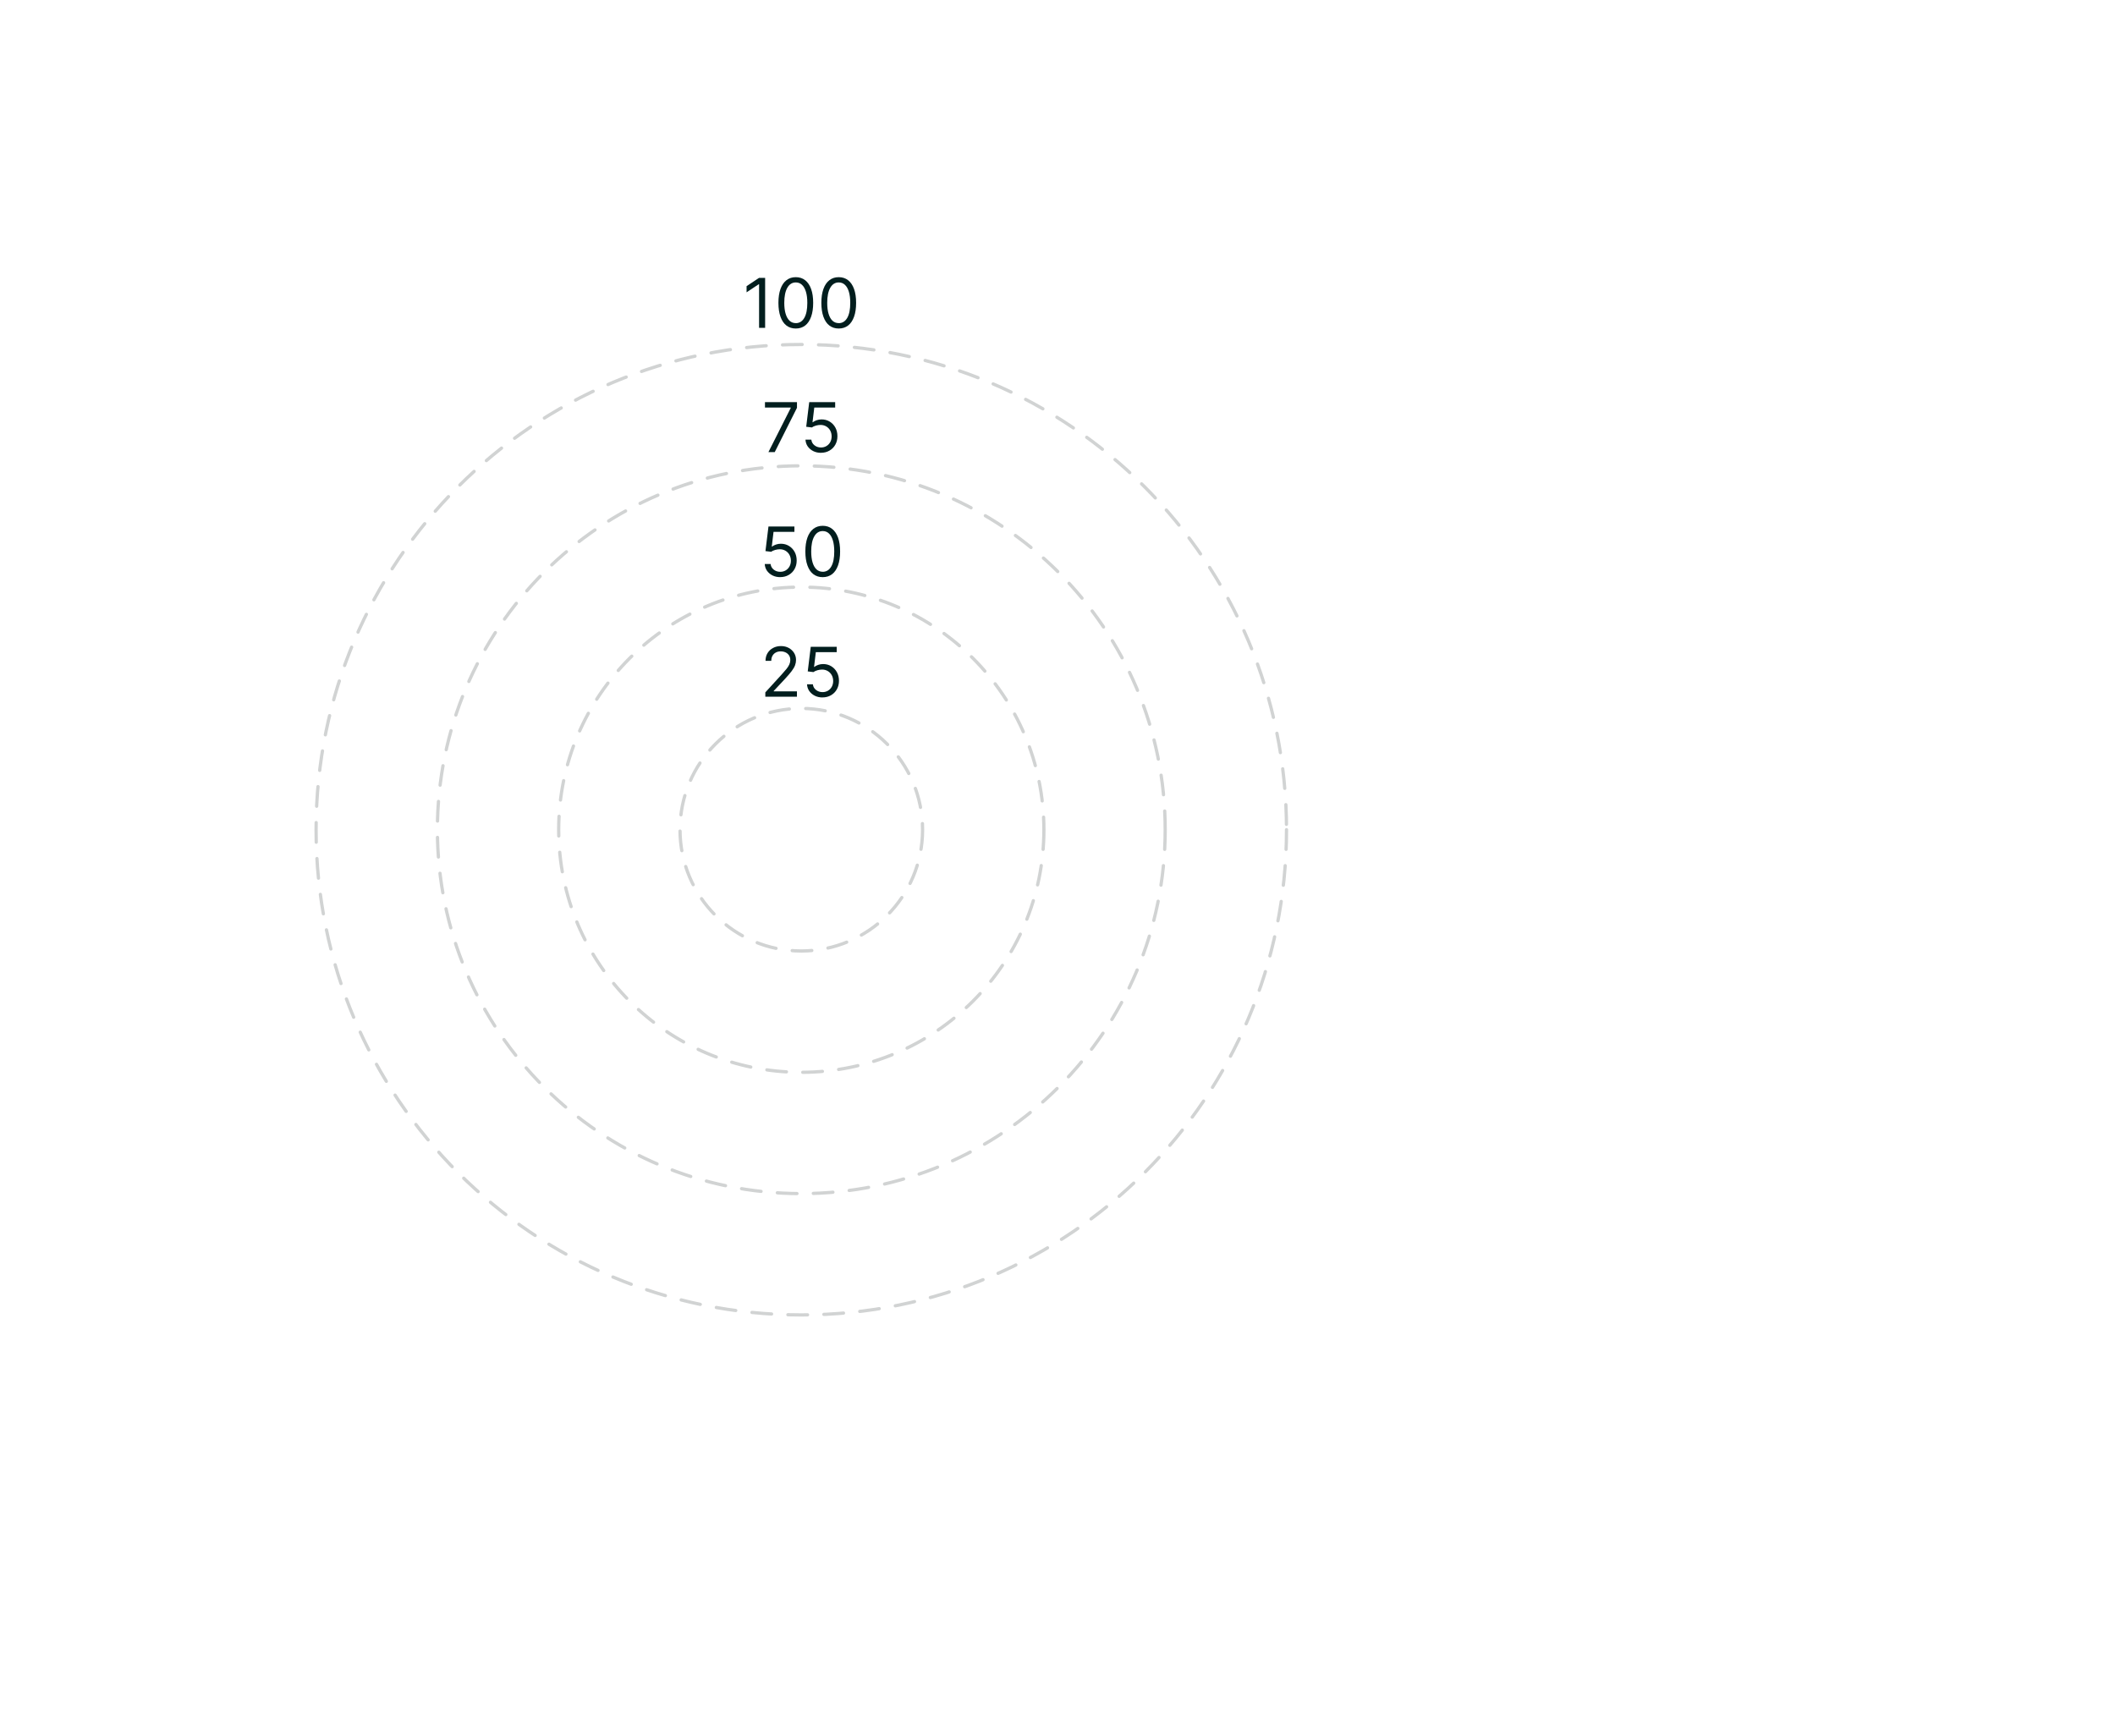
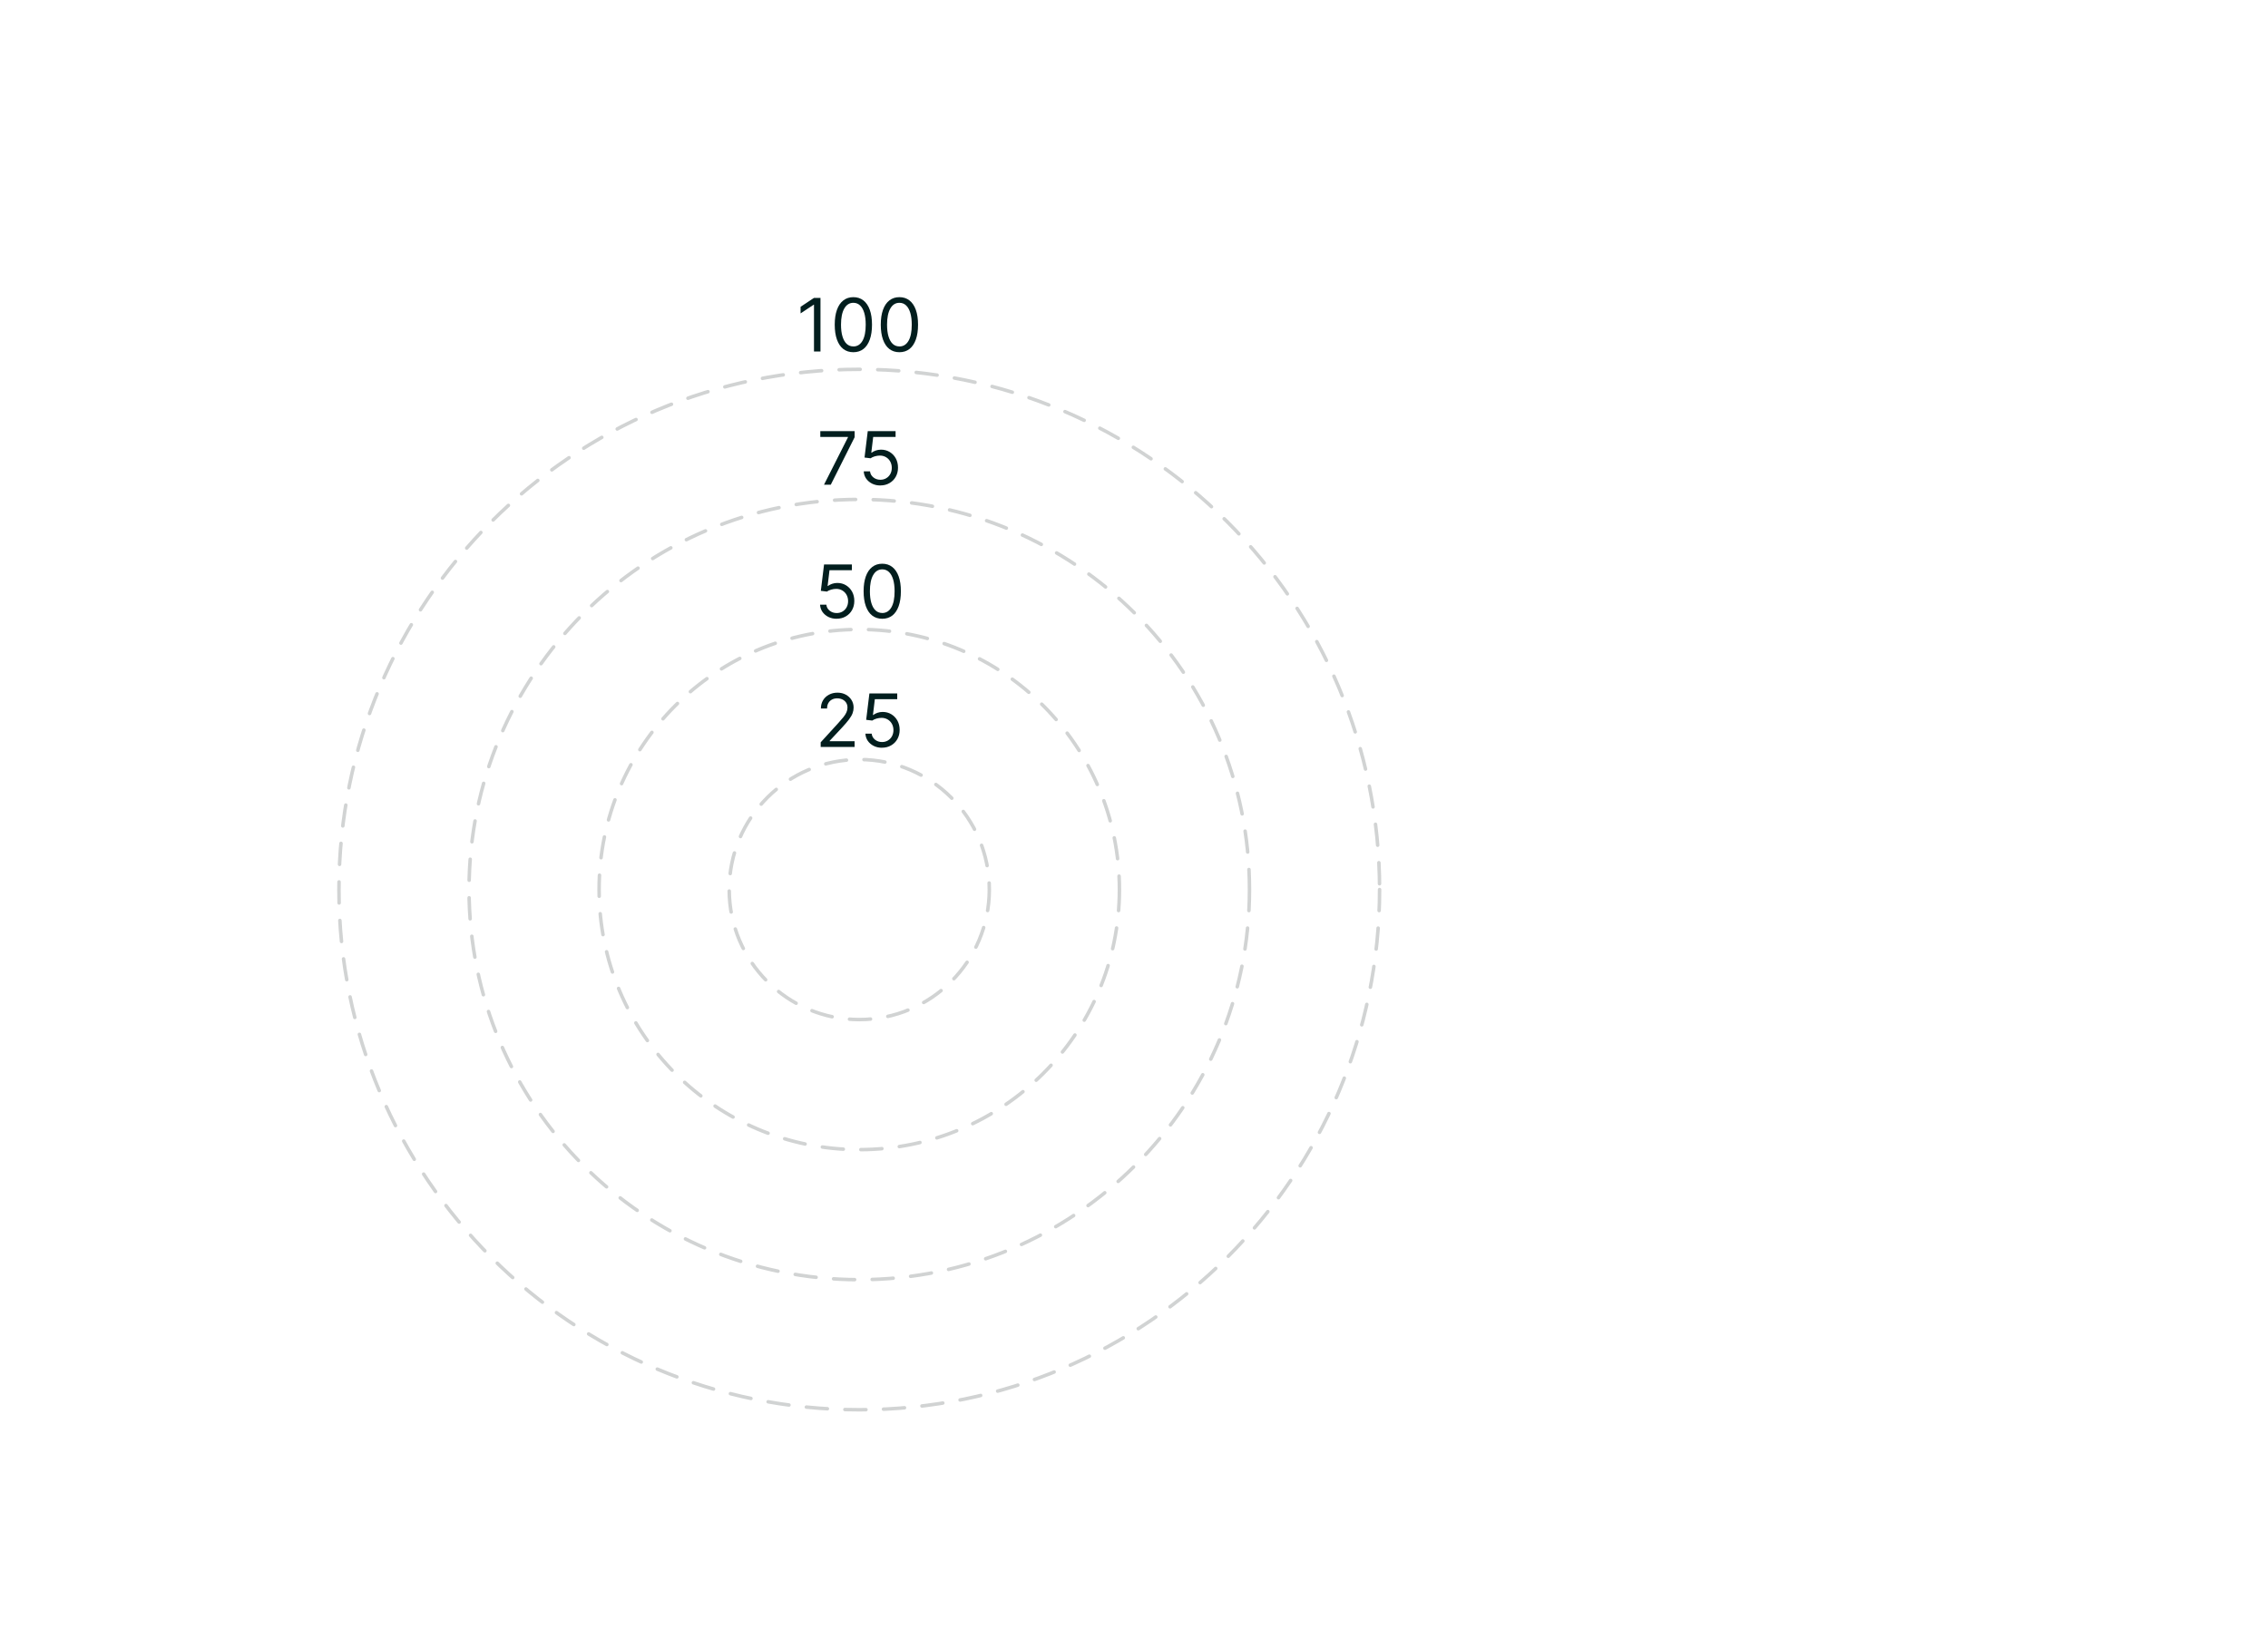
- <svg xmlns="http://www.w3.org/2000/svg" viewBox="0 0 646.25 530.25">
+ <svg xmlns="http://www.w3.org/2000/svg" viewBox="0 0 646.25 464.25">
  <g id="b" data-name="intro">
    <g>
      <circle cx="244.84" cy="253.52" r="37.06" style="fill: none; stroke: #d1d3d3; stroke-dasharray: 0 0 6 5; stroke-linecap: round;" />
      <circle cx="244.84" cy="253.52" r="74.13" style="fill: none; stroke: #d1d3d3; stroke-dasharray: 0 0 6 5; stroke-linecap: round;" />
      <circle cx="244.84" cy="253.52" r="111.19" style="fill: none; stroke: #d1d3d3; stroke-dasharray: 0 0 6 5; stroke-linecap: round;" />
      <circle cx="244.84" cy="253.52" r="148.26" style="fill: none; stroke: #d1d3d3; stroke-dasharray: 0 0 6 5; stroke-linecap: round;" />
    </g>
  </g>
  <g id="f" data-name="legend">
    <g>
      <g>
        <path d="M233.85,212.9v-1.34l5.04-5.52c.59-.65,1.08-1.21,1.46-1.69s.67-.93,.85-1.36c.19-.42,.28-.87,.28-1.34,0-.54-.13-1-.38-1.39-.26-.39-.61-.7-1.05-.91-.44-.21-.94-.32-1.49-.32-.59,0-1.1,.12-1.53,.36-.44,.24-.77,.58-1.01,1.01-.24,.43-.35,.94-.35,1.52h-1.76c0-.9,.21-1.68,.62-2.36,.41-.68,.98-1.2,1.69-1.58,.71-.38,1.51-.57,2.41-.57s1.69,.19,2.38,.57c.69,.38,1.23,.89,1.63,1.53,.39,.64,.59,1.35,.59,2.14,0,.56-.1,1.11-.3,1.64-.2,.53-.55,1.13-1.04,1.78s-1.18,1.45-2.05,2.39l-3.43,3.67v.12h7.1v1.64h-9.64Z" style="fill: #021e1e;" />
        <path d="M251.33,213.11c-.88,0-1.66-.17-2.36-.52-.7-.35-1.26-.83-1.69-1.43-.42-.61-.65-1.3-.69-2.07h1.79c.07,.69,.38,1.26,.94,1.71,.56,.45,1.23,.68,2.01,.68,.63,0,1.18-.15,1.67-.44,.49-.29,.88-.7,1.16-1.21s.42-1.1,.42-1.75-.15-1.26-.44-1.79c-.29-.52-.69-.94-1.2-1.24-.51-.3-1.09-.46-1.74-.46-.47,0-.95,.07-1.44,.21s-.9,.33-1.22,.56l-1.73-.21,.92-7.52h7.93v1.64h-6.38l-.54,4.5h.09c.31-.25,.71-.45,1.18-.62,.47-.16,.96-.25,1.48-.25,.93,0,1.77,.22,2.5,.67,.73,.45,1.31,1.05,1.73,1.82,.42,.77,.63,1.65,.63,2.64s-.22,1.84-.65,2.61-1.03,1.36-1.79,1.8-1.63,.66-2.6,.66Z" style="fill: #021e1e;" />
      </g>
      <g>
        <path d="M238.41,176.35c-.88,0-1.66-.17-2.36-.52-.7-.35-1.26-.83-1.69-1.43-.42-.61-.65-1.3-.69-2.07h1.79c.07,.69,.38,1.26,.94,1.71,.56,.45,1.23,.68,2.01,.68,.63,0,1.18-.15,1.67-.44,.49-.29,.88-.7,1.16-1.21,.28-.51,.42-1.1,.42-1.75s-.15-1.26-.44-1.79c-.29-.52-.69-.94-1.2-1.24s-1.09-.46-1.74-.46c-.47,0-.95,.07-1.44,.21s-.9,.33-1.22,.56l-1.73-.21,.92-7.52h7.93v1.64h-6.38l-.54,4.5h.09c.31-.25,.71-.45,1.18-.62,.47-.16,.96-.25,1.48-.25,.93,0,1.77,.22,2.5,.67,.73,.45,1.31,1.05,1.73,1.82,.42,.77,.63,1.65,.63,2.64s-.22,1.84-.65,2.61-1.03,1.36-1.79,1.8c-.76,.44-1.63,.66-2.6,.66Z" style="fill: #021e1e;" />
        <path d="M251.39,176.35c-1.12,0-2.08-.31-2.87-.92-.79-.61-1.39-1.51-1.81-2.68-.42-1.17-.63-2.59-.63-4.25s.21-3.06,.63-4.23c.42-1.17,1.03-2.07,1.82-2.68,.79-.62,1.75-.93,2.86-.93s2.07,.31,2.86,.93c.79,.62,1.4,1.51,1.82,2.68,.42,1.17,.63,2.58,.63,4.23s-.21,3.08-.63,4.25c-.42,1.17-1.02,2.06-1.81,2.68-.79,.61-1.75,.92-2.87,.92Zm0-1.64c1.11,0,1.98-.54,2.6-1.61,.62-1.07,.92-2.6,.92-4.59,0-1.32-.14-2.45-.42-3.38s-.68-1.64-1.21-2.13c-.52-.49-1.15-.73-1.89-.73-1.1,0-1.97,.54-2.59,1.63s-.93,2.62-.93,4.6c0,1.32,.14,2.45,.42,3.37,.28,.92,.68,1.63,1.2,2.11,.52,.48,1.16,.72,1.9,.72Z" style="fill: #021e1e;" />
      </g>
      <g>
        <path d="M234.79,138.15l6.83-13.51v-.12h-7.88v-1.64h9.78v1.73l-6.8,13.54h-1.94Z" style="fill: #021e1e;" />
        <path d="M250.86,138.36c-.88,0-1.66-.17-2.36-.52-.7-.35-1.26-.83-1.69-1.43-.42-.61-.65-1.3-.69-2.07h1.79c.07,.69,.38,1.26,.94,1.71,.56,.45,1.23,.68,2.01,.68,.63,0,1.18-.15,1.67-.44,.49-.29,.88-.7,1.16-1.21,.28-.51,.42-1.1,.42-1.75s-.15-1.26-.44-1.79c-.29-.52-.69-.94-1.2-1.24s-1.09-.46-1.74-.46c-.47,0-.95,.07-1.44,.21s-.9,.33-1.22,.56l-1.73-.21,.92-7.52h7.93v1.64h-6.38l-.54,4.5h.09c.31-.25,.71-.45,1.18-.62,.47-.16,.96-.25,1.48-.25,.93,0,1.77,.22,2.5,.67,.73,.45,1.31,1.05,1.73,1.82,.42,.77,.63,1.65,.63,2.64s-.22,1.84-.65,2.61-1.03,1.36-1.79,1.8c-.76,.44-1.63,.66-2.6,.66Z" style="fill: #021e1e;" />
      </g>
      <g>
        <path d="M233.79,84.9v15.27h-1.85v-13.33h-.09l-3.73,2.48v-1.88l3.82-2.54h1.85Z" style="fill: #021e1e;" />
        <path d="M243.16,100.38c-1.12,0-2.08-.31-2.87-.92-.79-.61-1.39-1.51-1.81-2.68-.42-1.17-.63-2.59-.63-4.25s.21-3.06,.63-4.23c.42-1.17,1.03-2.07,1.82-2.68,.79-.62,1.75-.93,2.86-.93s2.07,.31,2.86,.93c.79,.62,1.4,1.51,1.82,2.68,.42,1.17,.63,2.58,.63,4.23s-.21,3.08-.63,4.25c-.42,1.17-1.02,2.06-1.81,2.68-.79,.61-1.75,.92-2.87,.92Zm0-1.64c1.11,0,1.98-.54,2.6-1.61,.62-1.07,.92-2.6,.92-4.59,0-1.32-.14-2.45-.42-3.38s-.68-1.64-1.21-2.13c-.52-.49-1.15-.73-1.89-.73-1.1,0-1.97,.54-2.59,1.63s-.93,2.62-.93,4.6c0,1.32,.14,2.45,.42,3.37,.28,.92,.68,1.63,1.2,2.11,.52,.48,1.16,.72,1.9,.72Z" style="fill: #021e1e;" />
        <path d="M256.28,100.38c-1.12,0-2.08-.31-2.87-.92-.79-.61-1.39-1.51-1.81-2.68-.42-1.17-.63-2.59-.63-4.25s.21-3.06,.63-4.23c.42-1.17,1.03-2.07,1.82-2.68,.79-.62,1.75-.93,2.86-.93s2.07,.31,2.86,.93c.79,.62,1.4,1.51,1.82,2.68,.42,1.17,.63,2.58,.63,4.23s-.21,3.08-.63,4.25c-.42,1.17-1.02,2.06-1.81,2.68-.79,.61-1.75,.92-2.87,.92Zm0-1.64c1.11,0,1.98-.54,2.6-1.61,.62-1.07,.92-2.6,.92-4.59,0-1.32-.14-2.45-.42-3.38s-.68-1.64-1.21-2.13c-.52-.49-1.15-.73-1.89-.73-1.1,0-1.97,.54-2.59,1.63s-.93,2.62-.93,4.6c0,1.32,.14,2.45,.42,3.37,.28,.92,.68,1.63,1.2,2.11,.52,.48,1.16,.72,1.9,.72Z" style="fill: #021e1e;" />
      </g>
    </g>
  </g>
</svg>
